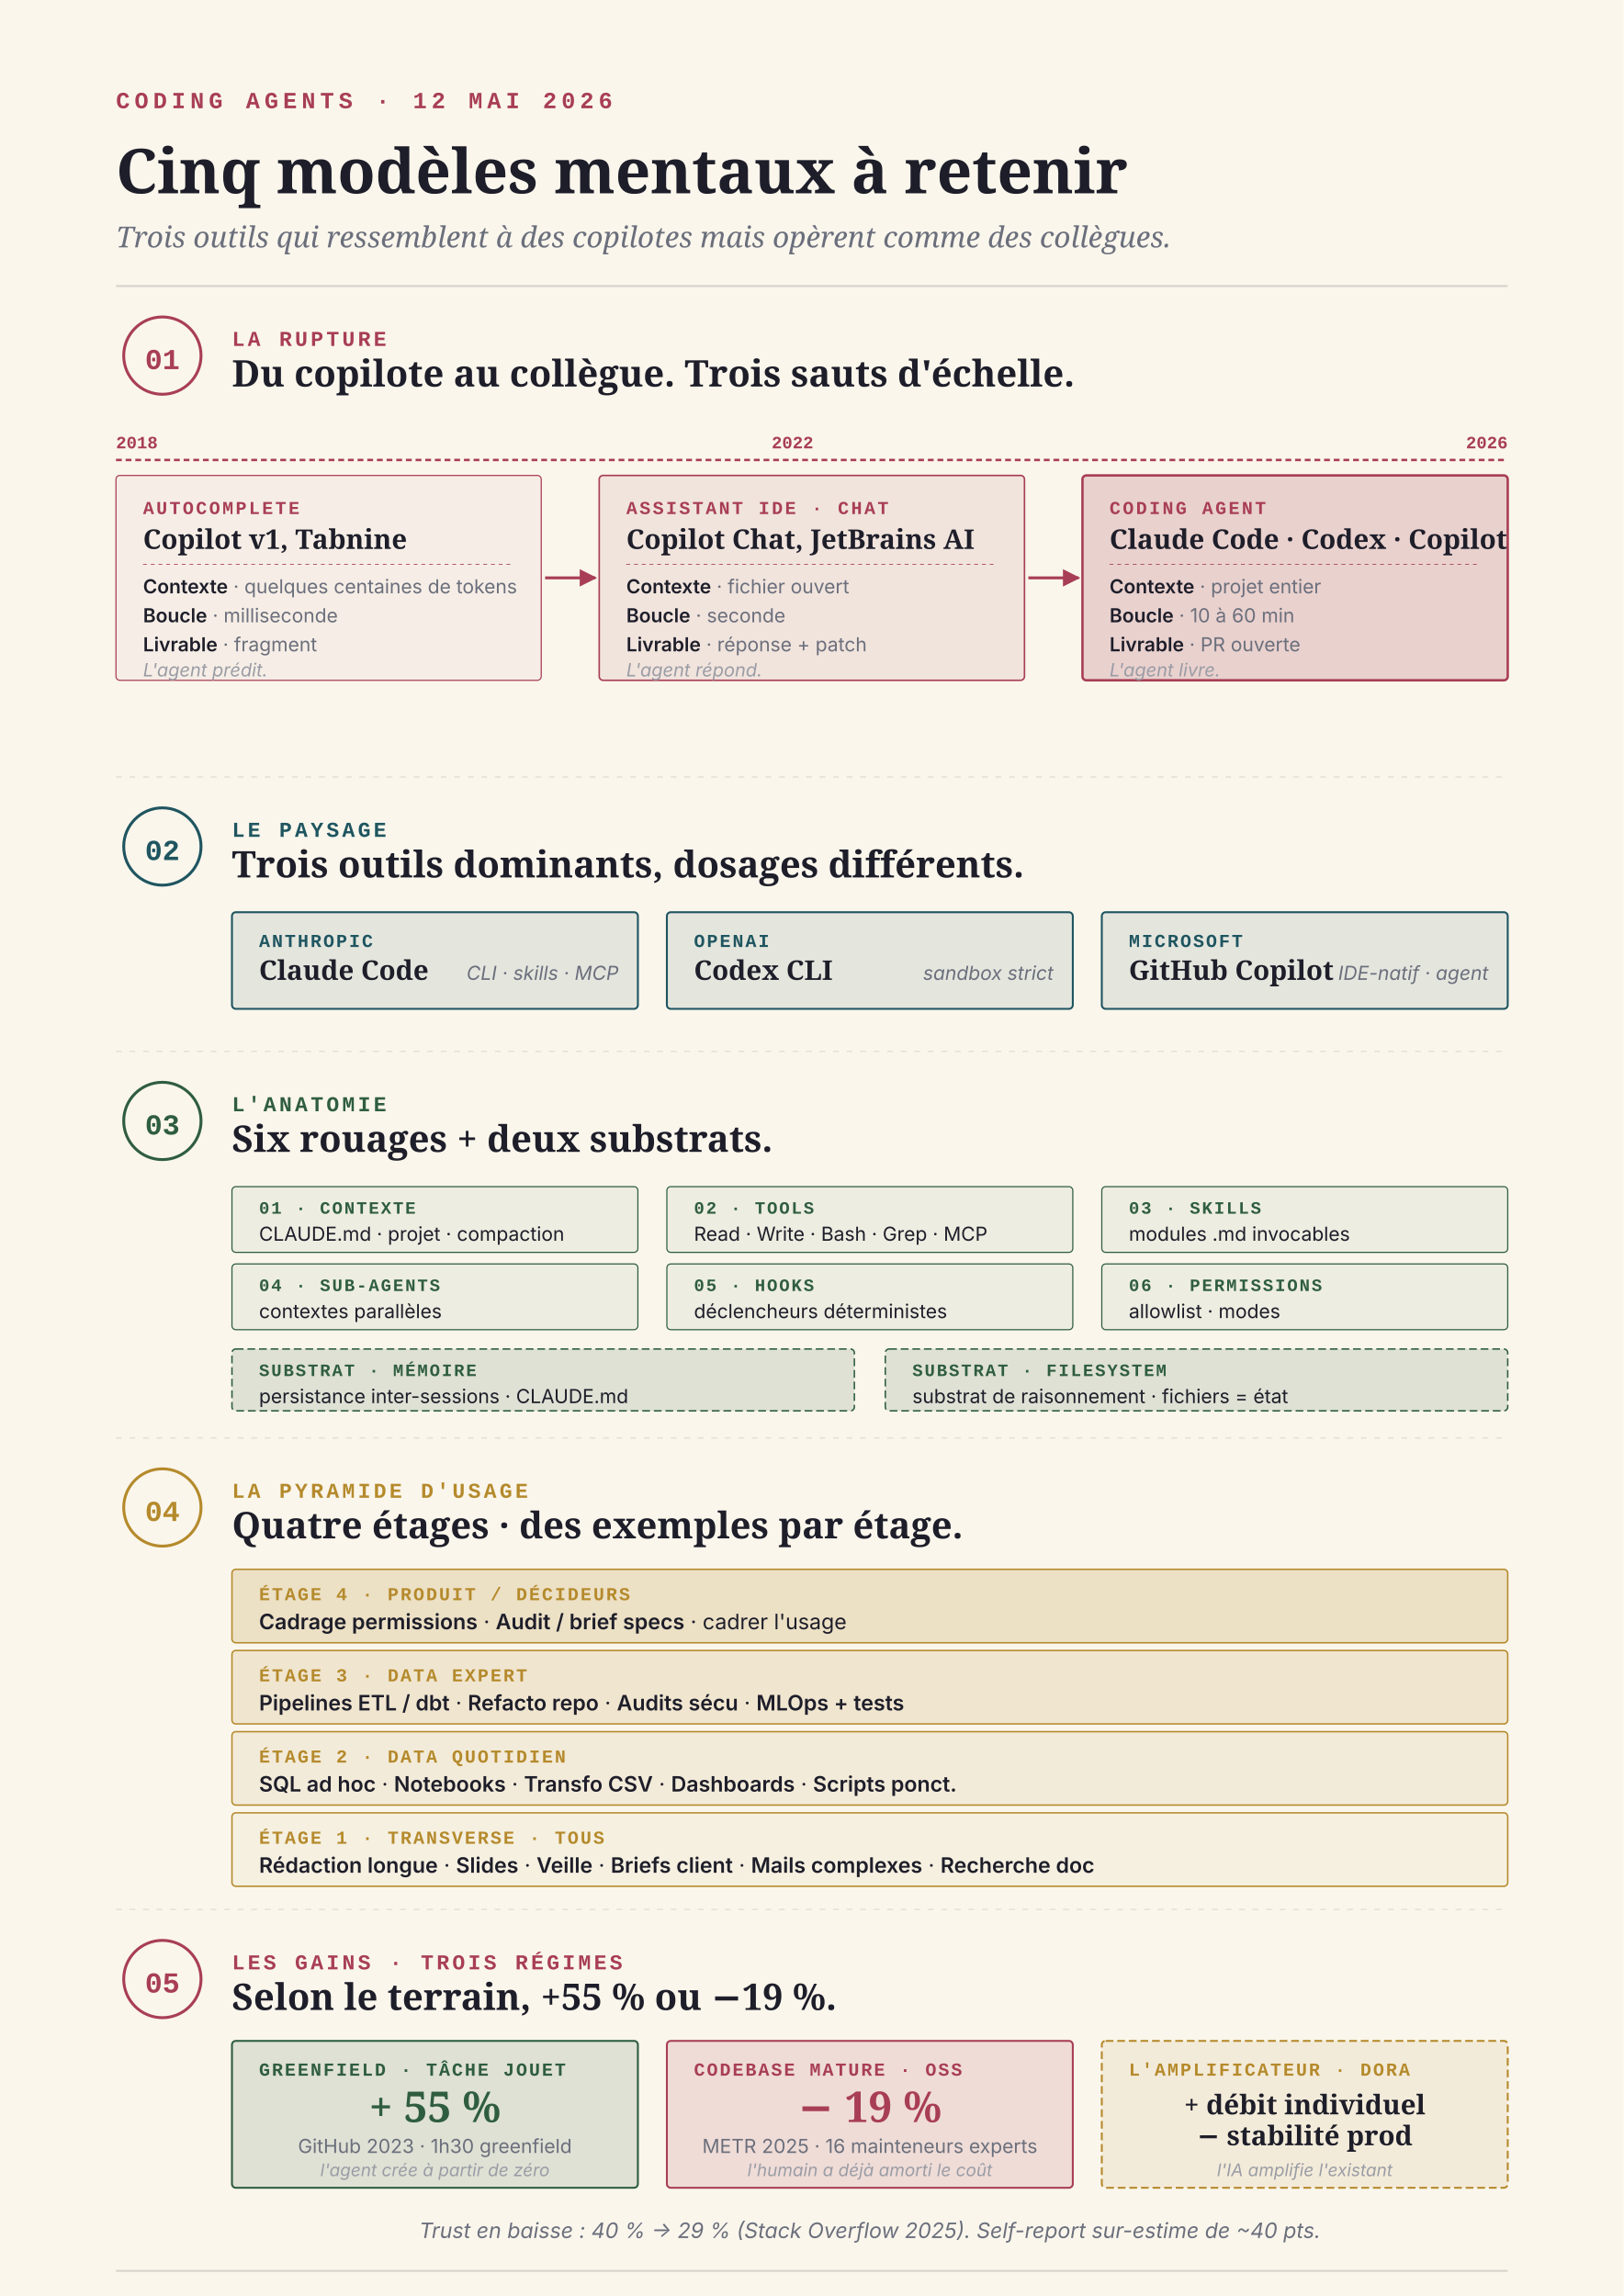
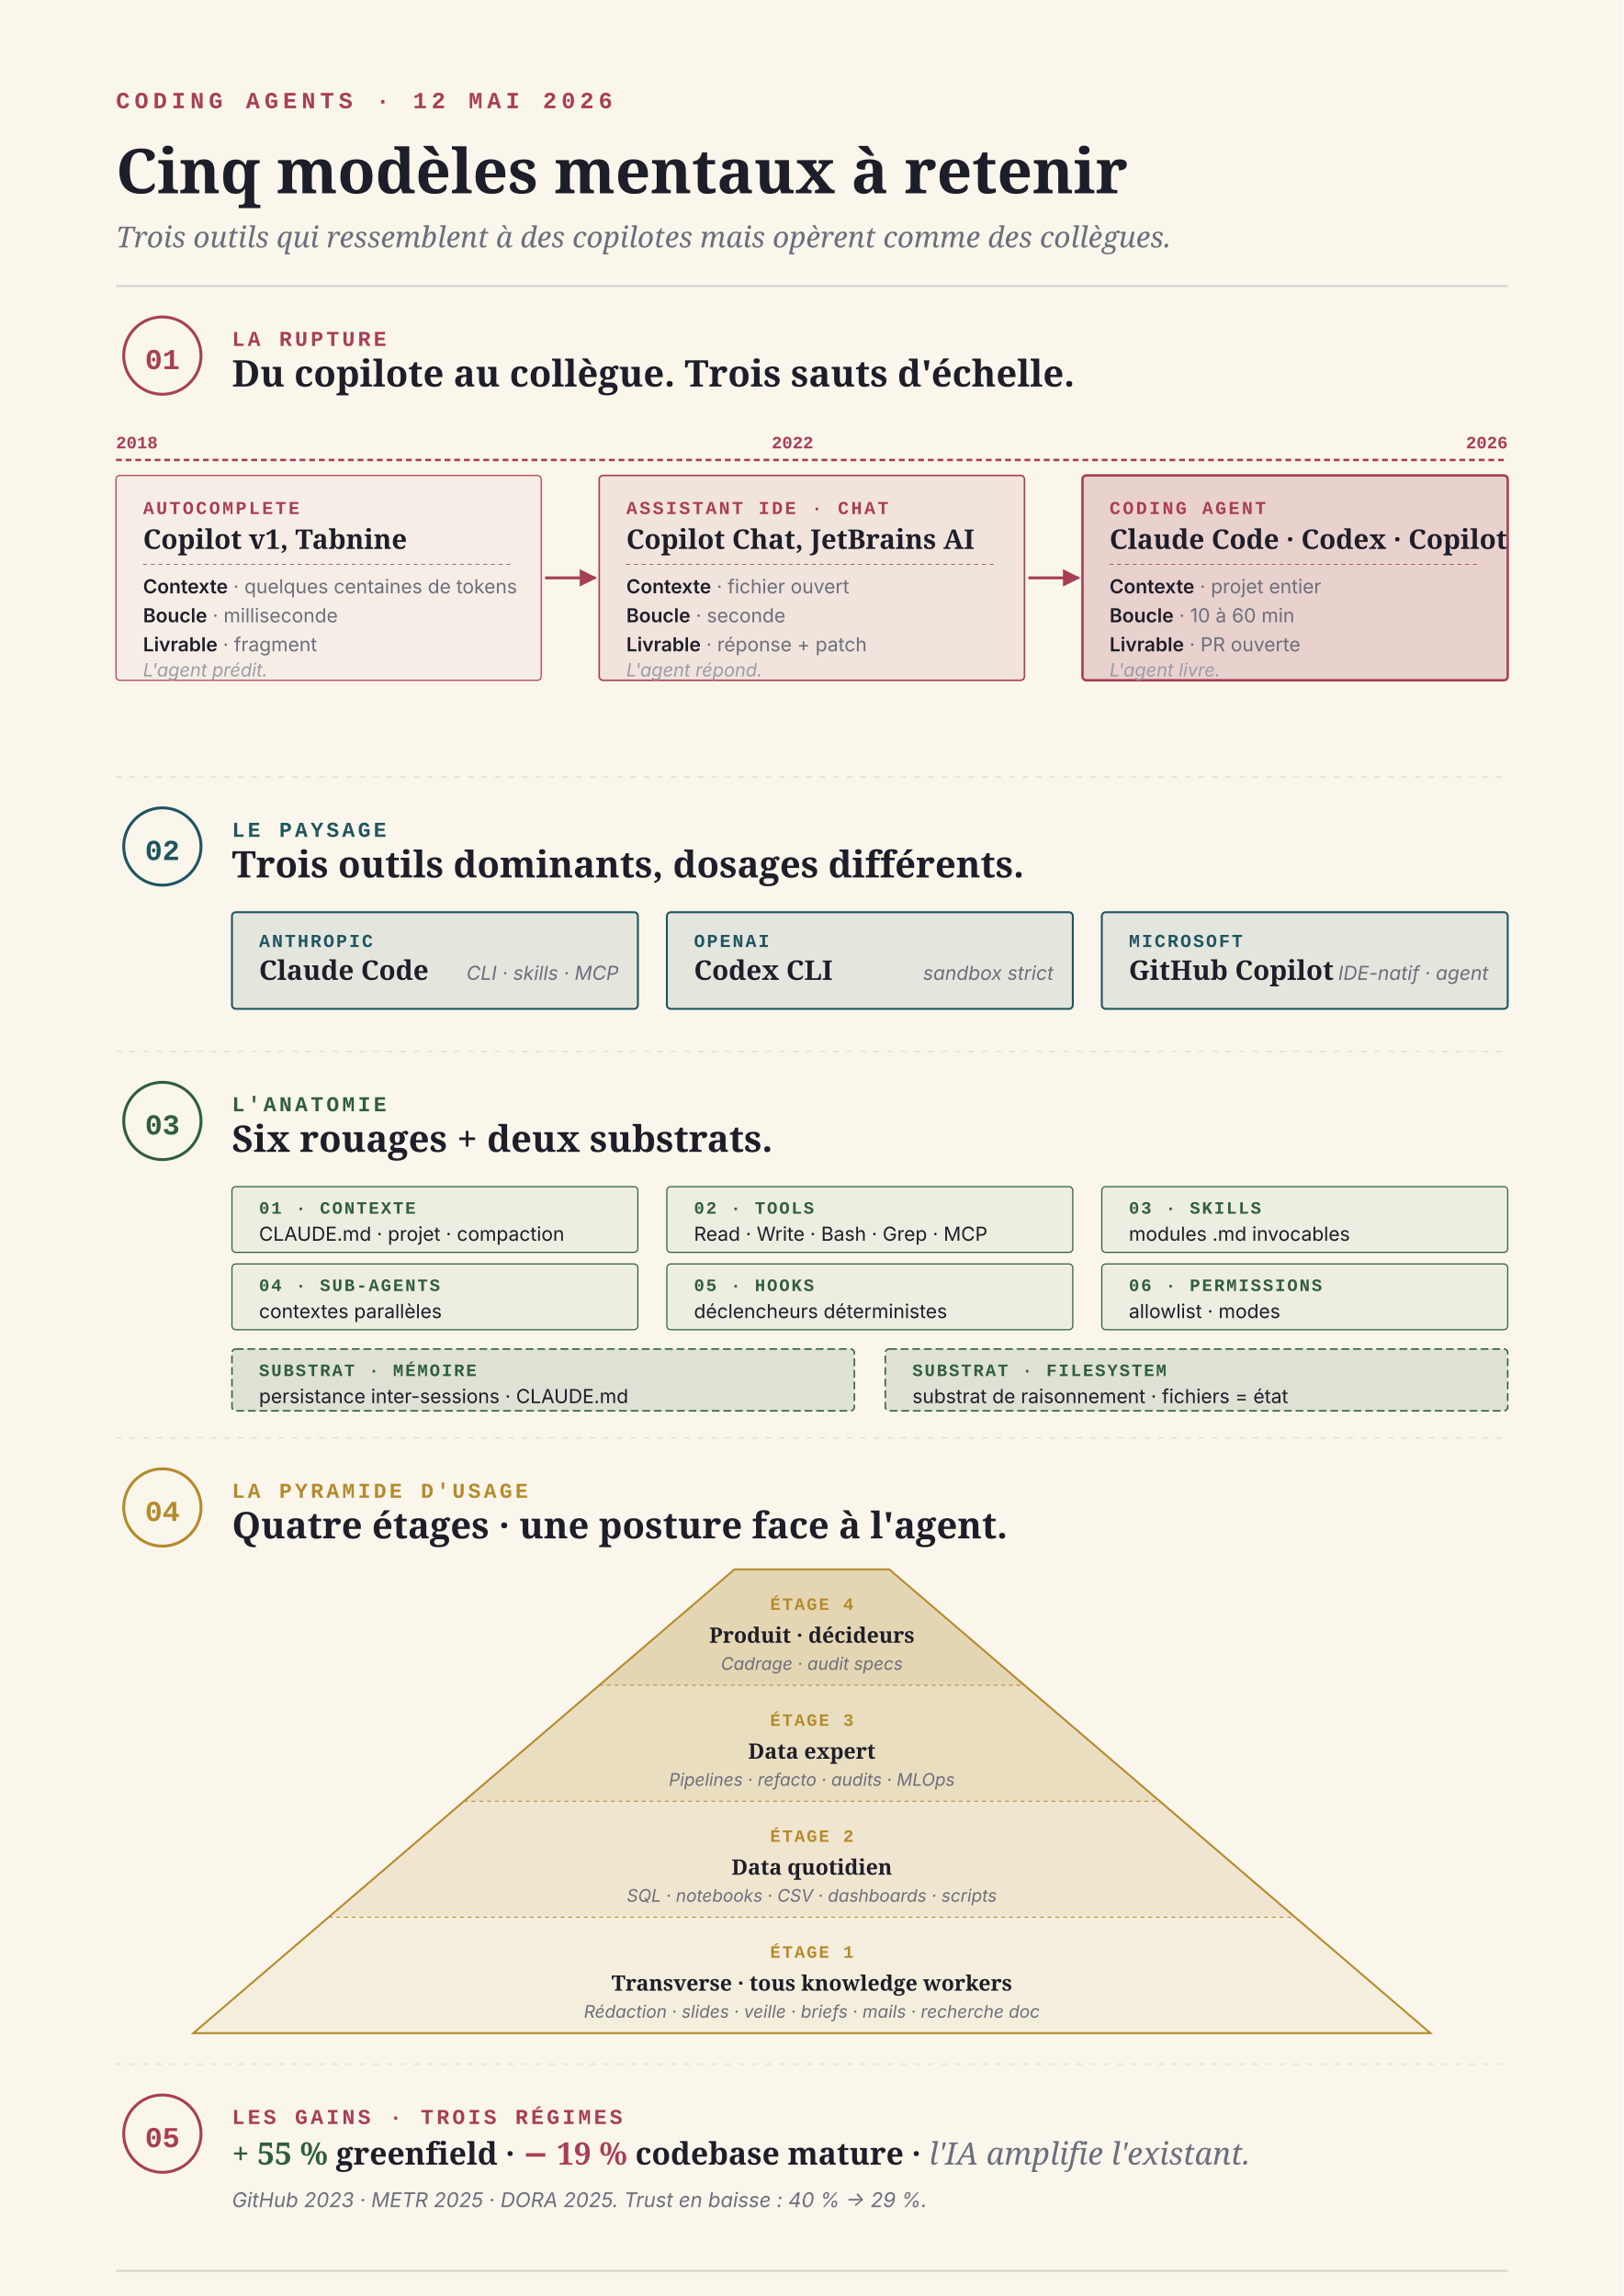
<svg xmlns="http://www.w3.org/2000/svg" viewBox="0 0 840 1188" data-schema-id="schema-00" role="img" aria-labelledby="schema-00-title schema-00-desc">
  <defs>
    <style>
      .display { font-family: 'Fraunces', 'Spectral', Georgia, serif; }
      .body    { font-family: 'Inter', system-ui, sans-serif; }
      .mono    { font-family: 'JetBrains Mono', 'Courier New', monospace; }
    </style>
    <marker id="arr-tl" viewBox="0 0 10 10" refX="9" refY="5" markerWidth="6" markerHeight="6" orient="auto">
      <path d="M 0 0 L 10 5 L 0 10 z" fill="#a83e55" />
    </marker>
  </defs>
  <rect x="0" y="0" width="840" height="1188" fill="#faf6ec" />
  <text x="60" y="56" class="mono" font-size="12" font-weight="600" fill="#a83e55" letter-spacing="0.20em">CODING AGENTS · 12 MAI 2026</text>
  <text x="60" y="100" class="display" font-size="32" font-weight="600" fill="#1e1e2a">Cinq modèles mentaux à retenir</text>
  <text x="60" y="128" class="display" font-size="15" font-style="italic" fill="#6b6f7c">Trois outils qui ressemblent à des copilotes mais opèrent comme des collègues.</text>
  <line x1="60" y1="148" x2="780" y2="148" stroke="rgba(30,30,42,0.16)" stroke-width="1" />
  <g>
    <circle cx="84" cy="184" r="20" fill="none" stroke="#a83e55" stroke-width="1.5" />
    <text x="84" y="191" class="mono" font-size="15" font-weight="600" fill="#a83e55" text-anchor="middle">01</text>
    <text x="120" y="179" class="mono" font-size="11" font-weight="600" fill="#a83e55" letter-spacing="0.14em">LA RUPTURE</text>
    <text x="120" y="200" class="display" font-size="19" font-weight="600" fill="#1e1e2a">Du copilote au collègue. Trois sauts d'échelle.</text>
    <g transform="translate(60, 224)">
      <line x1="0" y1="14" x2="720" y2="14" stroke="#a83e55" stroke-width="1.25" stroke-dasharray="3,2" />
      <text x="0" y="8" class="mono" font-size="9" font-weight="600" fill="#a83e55">2018</text>
      <text x="350" y="8" class="mono" font-size="9" font-weight="600" fill="#a83e55" text-anchor="middle">2022</text>
      <text x="720" y="8" class="mono" font-size="9" font-weight="600" fill="#a83e55" text-anchor="end">2026</text>
      <g>
        <rect x="0" y="22" width="220" height="106" fill="#a83e55" fill-opacity="0.04" stroke="#a83e55" stroke-width="0.6" rx="2" />
        <text x="14" y="42" class="mono" font-size="9.5" font-weight="600" fill="#a83e55" letter-spacing="0.12em">AUTOCOMPLETE</text>
        <text x="14" y="60" class="display" font-size="14" font-weight="600" fill="#1e1e2a">Copilot v1, Tabnine</text>
        <line x1="14" y1="68" x2="206" y2="68" stroke="#a83e55" stroke-width="0.4" stroke-dasharray="2,2" />
        <text x="14" y="83" class="body" font-size="10" fill="#6b6f7c">
          <tspan font-weight="600" fill="#1e1e2a">Contexte</tspan> · quelques centaines de tokens</text>
        <text x="14" y="98" class="body" font-size="10" fill="#6b6f7c">
          <tspan font-weight="600" fill="#1e1e2a">Boucle</tspan> · milliseconde</text>
        <text x="14" y="113" class="body" font-size="10" fill="#6b6f7c">
          <tspan font-weight="600" fill="#1e1e2a">Livrable</tspan> · fragment</text>
        <text x="14" y="126" class="body" font-size="9.5" font-style="italic" fill="#9a9ca5">L'agent prédit.</text>
        <rect x="250" y="22" width="220" height="106" fill="#a83e55" fill-opacity="0.10" stroke="#a83e55" stroke-width="0.8" rx="2" />
        <text x="264" y="42" class="mono" font-size="9.5" font-weight="600" fill="#a83e55" letter-spacing="0.12em">ASSISTANT IDE · CHAT</text>
        <text x="264" y="60" class="display" font-size="14" font-weight="600" fill="#1e1e2a">Copilot Chat, JetBrains AI</text>
        <line x1="264" y1="68" x2="456" y2="68" stroke="#a83e55" stroke-width="0.4" stroke-dasharray="2,2" />
        <text x="264" y="83" class="body" font-size="10" fill="#6b6f7c">
          <tspan font-weight="600" fill="#1e1e2a">Contexte</tspan> · fichier ouvert</text>
        <text x="264" y="98" class="body" font-size="10" fill="#6b6f7c">
          <tspan font-weight="600" fill="#1e1e2a">Boucle</tspan> · seconde</text>
        <text x="264" y="113" class="body" font-size="10" fill="#6b6f7c">
          <tspan font-weight="600" fill="#1e1e2a">Livrable</tspan> · réponse + patch</text>
        <text x="264" y="126" class="body" font-size="9.5" font-style="italic" fill="#9a9ca5">L'agent répond.</text>
        <rect x="500" y="22" width="220" height="106" fill="#a83e55" fill-opacity="0.20" stroke="#a83e55" stroke-width="1.25" rx="2" />
        <text x="514" y="42" class="mono" font-size="9.5" font-weight="600" fill="#a83e55" letter-spacing="0.12em">CODING AGENT</text>
        <text x="514" y="60" class="display" font-size="14" font-weight="600" fill="#1e1e2a">Claude Code · Codex · Copilot</text>
        <line x1="514" y1="68" x2="706" y2="68" stroke="#a83e55" stroke-width="0.4" stroke-dasharray="2,2" />
        <text x="514" y="83" class="body" font-size="10" fill="#6b6f7c">
          <tspan font-weight="600" fill="#1e1e2a">Contexte</tspan> · projet entier</text>
        <text x="514" y="98" class="body" font-size="10" fill="#6b6f7c">
          <tspan font-weight="600" fill="#1e1e2a">Boucle</tspan> · 10 à 60 min</text>
        <text x="514" y="113" class="body" font-size="10" fill="#6b6f7c">
          <tspan font-weight="600" fill="#1e1e2a">Livrable</tspan> · PR ouverte</text>
        <text x="514" y="126" class="body" font-size="9.5" font-style="italic" fill="#9a9ca5">L'agent livre.</text>
        <path d="M222,75 L248,75" stroke="#a83e55" stroke-width="1.5" marker-end="url(#arr-tl)" />
        <path d="M472,75 L498,75" stroke="#a83e55" stroke-width="1.5" marker-end="url(#arr-tl)" />
      </g>
    </g>
  </g>
  <g>
    <line x1="60" y1="402" x2="780" y2="402" stroke="rgba(30,30,42,0.10)" stroke-width="0.75" stroke-dasharray="3,4" />
    <circle cx="84" cy="438" r="20" fill="none" stroke="#1F5560" stroke-width="1.5" />
    <text x="84" y="445" class="mono" font-size="15" font-weight="600" fill="#1F5560" text-anchor="middle">02</text>
    <text x="120" y="433" class="mono" font-size="11" font-weight="600" fill="#1F5560" letter-spacing="0.14em">LE PAYSAGE</text>
    <text x="120" y="454" class="display" font-size="19" font-weight="600" fill="#1e1e2a">Trois outils dominants, dosages différents.</text>
    <g transform="translate(120, 472)">
      <rect x="0" y="0" width="210" height="50" fill="#1F5560" fill-opacity="0.10" stroke="#1F5560" stroke-width="1" rx="2" />
      <text x="14" y="18" class="mono" font-size="9.5" font-weight="600" fill="#1F5560" letter-spacing="0.10em">ANTHROPIC</text>
      <text x="14" y="35" class="display" font-size="14" font-weight="600" fill="#1e1e2a">Claude Code</text>
      <text x="200" y="35" class="body" font-size="10" font-style="italic" fill="#6b6f7c" text-anchor="end">CLI · skills · MCP</text>
      <rect x="225" y="0" width="210" height="50" fill="#1F5560" fill-opacity="0.10" stroke="#1F5560" stroke-width="1" rx="2" />
      <text x="239" y="18" class="mono" font-size="9.5" font-weight="600" fill="#1F5560" letter-spacing="0.10em">OPENAI</text>
      <text x="239" y="35" class="display" font-size="14" font-weight="600" fill="#1e1e2a">Codex CLI</text>
      <text x="425" y="35" class="body" font-size="10" font-style="italic" fill="#6b6f7c" text-anchor="end">sandbox strict</text>
      <rect x="450" y="0" width="210" height="50" fill="#1F5560" fill-opacity="0.10" stroke="#1F5560" stroke-width="1" rx="2" />
      <text x="464" y="18" class="mono" font-size="9.5" font-weight="600" fill="#1F5560" letter-spacing="0.10em">MICROSOFT</text>
      <text x="464" y="35" class="display" font-size="14" font-weight="600" fill="#1e1e2a">GitHub Copilot</text>
      <text x="650" y="35" class="body" font-size="10" font-style="italic" fill="#6b6f7c" text-anchor="end">IDE-natif · agent</text>
    </g>
  </g>
  <g>
    <line x1="60" y1="544" x2="780" y2="544" stroke="rgba(30,30,42,0.10)" stroke-width="0.75" stroke-dasharray="3,4" />
    <circle cx="84" cy="580" r="20" fill="none" stroke="#2F5D3F" stroke-width="1.5" />
    <text x="84" y="587" class="mono" font-size="15" font-weight="600" fill="#2F5D3F" text-anchor="middle">03</text>
    <text x="120" y="575" class="mono" font-size="11" font-weight="600" fill="#2F5D3F" letter-spacing="0.14em">L'ANATOMIE</text>
    <text x="120" y="596" class="display" font-size="19" font-weight="600" fill="#1e1e2a">Six rouages + deux substrats.</text>
    <g transform="translate(120, 614)">
      <g>
        <rect x="0" y="0" width="210" height="34" fill="#2F5D3F" fill-opacity="0.06" stroke="#2F5D3F" stroke-width="0.6" rx="2" />
        <text x="14" y="14" class="mono" font-size="9" font-weight="600" fill="#2F5D3F" letter-spacing="0.10em">01 · CONTEXTE</text>
        <text x="14" y="28" class="body" font-size="10" fill="#1e1e2a">CLAUDE.md · projet · compaction</text>
      </g>
      <g transform="translate(225, 0)">
        <rect x="0" y="0" width="210" height="34" fill="#2F5D3F" fill-opacity="0.06" stroke="#2F5D3F" stroke-width="0.6" rx="2" />
        <text x="14" y="14" class="mono" font-size="9" font-weight="600" fill="#2F5D3F" letter-spacing="0.10em">02 · TOOLS</text>
        <text x="14" y="28" class="body" font-size="10" fill="#1e1e2a">Read · Write · Bash · Grep · MCP</text>
      </g>
      <g transform="translate(450, 0)">
        <rect x="0" y="0" width="210" height="34" fill="#2F5D3F" fill-opacity="0.06" stroke="#2F5D3F" stroke-width="0.6" rx="2" />
        <text x="14" y="14" class="mono" font-size="9" font-weight="600" fill="#2F5D3F" letter-spacing="0.10em">03 · SKILLS</text>
        <text x="14" y="28" class="body" font-size="10" fill="#1e1e2a">modules .md invocables</text>
      </g>
      <g transform="translate(0, 40)">
        <rect x="0" y="0" width="210" height="34" fill="#2F5D3F" fill-opacity="0.06" stroke="#2F5D3F" stroke-width="0.6" rx="2" />
        <text x="14" y="14" class="mono" font-size="9" font-weight="600" fill="#2F5D3F" letter-spacing="0.10em">04 · SUB-AGENTS</text>
        <text x="14" y="28" class="body" font-size="10" fill="#1e1e2a">contextes parallèles</text>
      </g>
      <g transform="translate(225, 40)">
        <rect x="0" y="0" width="210" height="34" fill="#2F5D3F" fill-opacity="0.06" stroke="#2F5D3F" stroke-width="0.6" rx="2" />
        <text x="14" y="14" class="mono" font-size="9" font-weight="600" fill="#2F5D3F" letter-spacing="0.10em">05 · HOOKS</text>
        <text x="14" y="28" class="body" font-size="10" fill="#1e1e2a">déclencheurs déterministes</text>
      </g>
      <g transform="translate(450, 40)">
        <rect x="0" y="0" width="210" height="34" fill="#2F5D3F" fill-opacity="0.06" stroke="#2F5D3F" stroke-width="0.6" rx="2" />
        <text x="14" y="14" class="mono" font-size="9" font-weight="600" fill="#2F5D3F" letter-spacing="0.10em">06 · PERMISSIONS</text>
        <text x="14" y="28" class="body" font-size="10" fill="#1e1e2a">allowlist · modes</text>
      </g>
      <g transform="translate(0, 84)">
        <rect x="0" y="0" width="322" height="32" fill="#2F5D3F" fill-opacity="0.14" stroke="#2F5D3F" stroke-width="0.75" stroke-dasharray="4,2" rx="2" />
        <text x="14" y="14" class="mono" font-size="9" font-weight="600" fill="#2F5D3F" letter-spacing="0.10em">SUBSTRAT · MÉMOIRE</text>
        <text x="14" y="28" class="body" font-size="10" fill="#1e1e2a">persistance inter-sessions · CLAUDE.md</text>
      </g>
      <g transform="translate(338, 84)">
        <rect x="0" y="0" width="322" height="32" fill="#2F5D3F" fill-opacity="0.14" stroke="#2F5D3F" stroke-width="0.75" stroke-dasharray="4,2" rx="2" />
        <text x="14" y="14" class="mono" font-size="9" font-weight="600" fill="#2F5D3F" letter-spacing="0.10em">SUBSTRAT · FILESYSTEM</text>
        <text x="14" y="28" class="body" font-size="10" fill="#1e1e2a">substrat de raisonnement · fichiers = état</text>
      </g>
    </g>
  </g>
  <g>
    <line x1="60" y1="744" x2="780" y2="744" stroke="rgba(30,30,42,0.10)" stroke-width="0.75" stroke-dasharray="3,4" />
    <circle cx="84" cy="780" r="20" fill="none" stroke="#B58A2C" stroke-width="1.5" />
    <text x="84" y="787" class="mono" font-size="15" font-weight="600" fill="#B58A2C" text-anchor="middle">04</text>
    <text x="120" y="775" class="mono" font-size="11" font-weight="600" fill="#B58A2C" letter-spacing="0.14em">LA PYRAMIDE D'USAGE</text>
-     <text x="120" y="796" class="display" font-size="19" font-weight="600" fill="#1e1e2a">Quatre étages · des exemples par étage.</text>
-     <g transform="translate(120, 812)">
-       <rect x="0" y="0" width="660" height="38" fill="#B58A2C" fill-opacity="0.20" stroke="#B58A2C" stroke-width="0.75" rx="2" />
-       <text x="14" y="16" class="mono" font-size="9.5" font-weight="600" fill="#B58A2C" letter-spacing="0.10em">ÉTAGE 4 · PRODUIT / DÉCIDEURS</text>
-       <text x="14" y="31" class="body" font-size="11" fill="#1e1e2a">
-         <tspan font-weight="600">Cadrage permissions</tspan> · <tspan font-weight="600">Audit / brief specs</tspan> · cadrer l'usage</text>
-     </g>
-     <g transform="translate(120, 854)">
-       <rect x="0" y="0" width="660" height="38" fill="#B58A2C" fill-opacity="0.15" stroke="#B58A2C" stroke-width="0.75" rx="2" />
-       <text x="14" y="16" class="mono" font-size="9.5" font-weight="600" fill="#B58A2C" letter-spacing="0.10em">ÉTAGE 3 · DATA EXPERT</text>
-       <text x="14" y="31" class="body" font-size="11" fill="#1e1e2a">
-         <tspan font-weight="600">Pipelines ETL / dbt</tspan> · <tspan font-weight="600">Refacto repo</tspan> · <tspan font-weight="600">Audits sécu</tspan> · <tspan font-weight="600">MLOps + tests</tspan>
-       </text>
-     </g>
-     <g transform="translate(120, 896)">
-       <rect x="0" y="0" width="660" height="38" fill="#B58A2C" fill-opacity="0.10" stroke="#B58A2C" stroke-width="0.75" rx="2" />
-       <text x="14" y="16" class="mono" font-size="9.5" font-weight="600" fill="#B58A2C" letter-spacing="0.10em">ÉTAGE 2 · DATA QUOTIDIEN</text>
-       <text x="14" y="31" class="body" font-size="11" fill="#1e1e2a">
-         <tspan font-weight="600">SQL ad hoc</tspan> · <tspan font-weight="600">Notebooks</tspan> · <tspan font-weight="600">Transfo CSV</tspan> · <tspan font-weight="600">Dashboards</tspan> · <tspan font-weight="600">Scripts ponct.</tspan>
-       </text>
-     </g>
-     <g transform="translate(120, 938)">
-       <rect x="0" y="0" width="660" height="38" fill="#B58A2C" fill-opacity="0.06" stroke="#B58A2C" stroke-width="0.75" rx="2" />
-       <text x="14" y="16" class="mono" font-size="9.5" font-weight="600" fill="#B58A2C" letter-spacing="0.10em">ÉTAGE 1 · TRANSVERSE · TOUS</text>
-       <text x="14" y="31" class="body" font-size="11" fill="#1e1e2a">
-         <tspan font-weight="600">Rédaction longue</tspan> · <tspan font-weight="600">Slides</tspan> · <tspan font-weight="600">Veille</tspan> · <tspan font-weight="600">Briefs client</tspan> · <tspan font-weight="600">Mails complexes</tspan> · <tspan font-weight="600">Recherche doc</tspan>
-       </text>
+     <text x="120" y="796" class="display" font-size="19" font-weight="600" fill="#1e1e2a">Quatre étages · une posture face à l'agent.</text>
+     <g>
+       <path d="M 380,812 L 460,812 L 740,1052 L 100,1052 Z" fill="none" stroke="#B58A2C" stroke-width="1" />
+       <line x1="310" y1="872" x2="530" y2="872" stroke="#B58A2C" stroke-width="0.5" stroke-dasharray="2,2" />
+       <line x1="240" y1="932" x2="600" y2="932" stroke="#B58A2C" stroke-width="0.5" stroke-dasharray="2,2" />
+       <line x1="170" y1="992" x2="670" y2="992" stroke="#B58A2C" stroke-width="0.5" stroke-dasharray="2,2" />
+       <polygon points="380,812 460,812 530,872 310,872" fill="#B58A2C" fill-opacity="0.30" stroke="none" />
+       <text x="420" y="833" class="mono" font-size="9" font-weight="600" fill="#B58A2C" letter-spacing="0.10em" text-anchor="middle">ÉTAGE 4</text>
+       <text x="420" y="850" class="display" font-size="11" font-weight="600" fill="#1e1e2a" text-anchor="middle">Produit · décideurs</text>
+       <text x="420" y="864" class="body" font-size="9" font-style="italic" fill="#6b6f7c" text-anchor="middle">Cadrage · audit specs</text>
+       <polygon points="310,872 530,872 600,932 240,932" fill="#B58A2C" fill-opacity="0.22" stroke="none" />
+       <text x="420" y="893" class="mono" font-size="9" font-weight="600" fill="#B58A2C" letter-spacing="0.10em" text-anchor="middle">ÉTAGE 3</text>
+       <text x="420" y="910" class="display" font-size="11" font-weight="600" fill="#1e1e2a" text-anchor="middle">Data expert</text>
+       <text x="420" y="924" class="body" font-size="9" font-style="italic" fill="#6b6f7c" text-anchor="middle">Pipelines · refacto · audits · MLOps</text>
+       <polygon points="240,932 600,932 670,992 170,992" fill="#B58A2C" fill-opacity="0.15" stroke="none" />
+       <text x="420" y="953" class="mono" font-size="9" font-weight="600" fill="#B58A2C" letter-spacing="0.10em" text-anchor="middle">ÉTAGE 2</text>
+       <text x="420" y="970" class="display" font-size="11" font-weight="600" fill="#1e1e2a" text-anchor="middle">Data quotidien</text>
+       <text x="420" y="984" class="body" font-size="9" font-style="italic" fill="#6b6f7c" text-anchor="middle">SQL · notebooks · CSV · dashboards · scripts</text>
+       <polygon points="170,992 670,992 740,1052 100,1052" fill="#B58A2C" fill-opacity="0.08" stroke="none" />
+       <text x="420" y="1013" class="mono" font-size="9" font-weight="600" fill="#B58A2C" letter-spacing="0.10em" text-anchor="middle">ÉTAGE 1</text>
+       <text x="420" y="1030" class="display" font-size="11" font-weight="600" fill="#1e1e2a" text-anchor="middle">Transverse · tous knowledge workers</text>
+       <text x="420" y="1044" class="body" font-size="9" font-style="italic" fill="#6b6f7c" text-anchor="middle">Rédaction · slides · veille · briefs · mails · recherche doc</text>
    </g>
  </g>
  <g>
-     <line x1="60" y1="988" x2="780" y2="988" stroke="rgba(30,30,42,0.10)" stroke-width="0.75" stroke-dasharray="3,4" />
-     <circle cx="84" cy="1024" r="20" fill="none" stroke="#a83e55" stroke-width="1.5" />
-     <text x="84" y="1031" class="mono" font-size="15" font-weight="600" fill="#a83e55" text-anchor="middle">05</text>
-     <text x="120" y="1019" class="mono" font-size="11" font-weight="600" fill="#a83e55" letter-spacing="0.14em">LES GAINS · TROIS RÉGIMES</text>
-     <text x="120" y="1040" class="display" font-size="19" font-weight="600" fill="#1e1e2a">Selon le terrain, +55 % ou −19 %.</text>
-     <g transform="translate(120, 1056)">
-       <rect x="0" y="0" width="210" height="76" fill="#2F5D3F" fill-opacity="0.14" stroke="#2F5D3F" stroke-width="1" rx="2" />
-       <text x="14" y="18" class="mono" font-size="9.5" font-weight="600" fill="#2F5D3F" letter-spacing="0.10em">GREENFIELD · TÂCHE JOUET</text>
-       <text x="105" y="42" class="display" font-size="22" font-weight="600" fill="#2F5D3F" text-anchor="middle">+ 55 %</text>
-       <text x="105" y="58" class="body" font-size="10" fill="#6b6f7c" text-anchor="middle">GitHub 2023 · 1h30 greenfield</text>
-       <text x="105" y="70" class="body" font-size="9" font-style="italic" fill="#9a9ca5" text-anchor="middle">l'agent crée à partir de zéro</text>
-       <rect x="225" y="0" width="210" height="76" fill="#a83e55" fill-opacity="0.14" stroke="#a83e55" stroke-width="1" rx="2" />
-       <text x="239" y="18" class="mono" font-size="9.5" font-weight="600" fill="#a83e55" letter-spacing="0.10em">CODEBASE MATURE · OSS</text>
-       <text x="330" y="42" class="display" font-size="22" font-weight="600" fill="#a83e55" text-anchor="middle">− 19 %</text>
-       <text x="330" y="58" class="body" font-size="10" fill="#6b6f7c" text-anchor="middle">METR 2025 · 16 mainteneurs experts</text>
-       <text x="330" y="70" class="body" font-size="9" font-style="italic" fill="#9a9ca5" text-anchor="middle">l'humain a déjà amorti le coût</text>
-       <rect x="450" y="0" width="210" height="76" fill="#B58A2C" fill-opacity="0.10" stroke="#B58A2C" stroke-width="1" stroke-dasharray="4,2" rx="2" />
-       <text x="464" y="18" class="mono" font-size="9.5" font-weight="600" fill="#B58A2C" letter-spacing="0.10em">L'AMPLIFICATEUR · DORA</text>
-       <text x="555" y="38" class="display" font-size="14" font-weight="600" fill="#1e1e2a" text-anchor="middle">+ débit individuel</text>
-       <text x="555" y="54" class="display" font-size="14" font-weight="600" fill="#1e1e2a" text-anchor="middle">− stabilité prod</text>
-       <text x="555" y="70" class="body" font-size="9" font-style="italic" fill="#9a9ca5" text-anchor="middle">l'IA amplifie l'existant</text>
-     </g>
-     <text x="450" y="1158" class="body" font-size="11" font-style="italic" fill="#6b6f7c" text-anchor="middle">Trust en baisse : 40 % → 29 % (Stack Overflow 2025). Self-report sur-estime de ~40 pts.</text>
+     <line x1="60" y1="1068" x2="780" y2="1068" stroke="rgba(30,30,42,0.10)" stroke-width="0.75" stroke-dasharray="3,4" />
+     <circle cx="84" cy="1104" r="20" fill="none" stroke="#a83e55" stroke-width="1.5" />
+     <text x="84" y="1111" class="mono" font-size="15" font-weight="600" fill="#a83e55" text-anchor="middle">05</text>
+     <text x="120" y="1099" class="mono" font-size="11" font-weight="600" fill="#a83e55" letter-spacing="0.14em">LES GAINS · TROIS RÉGIMES</text>
+     <text x="120" y="1120" class="display" font-size="16" font-weight="600" fill="#1e1e2a">
+       <tspan fill="#2F5D3F">+ 55 %</tspan> greenfield · <tspan fill="#a83e55">− 19 %</tspan> codebase mature · <tspan font-style="italic" font-weight="400" fill="#6b6f7c">l'IA amplifie l'existant.</tspan>
+     </text>
+     <text x="120" y="1142" class="body" font-size="10.5" font-style="italic" fill="#6b6f7c">GitHub 2023 · METR 2025 · DORA 2025. Trust en baisse : 40 % → 29 %.</text>
  </g>
  <line x1="60" y1="1175" x2="780" y2="1175" stroke="rgba(30,30,42,0.16)" stroke-width="1" />
</svg>
